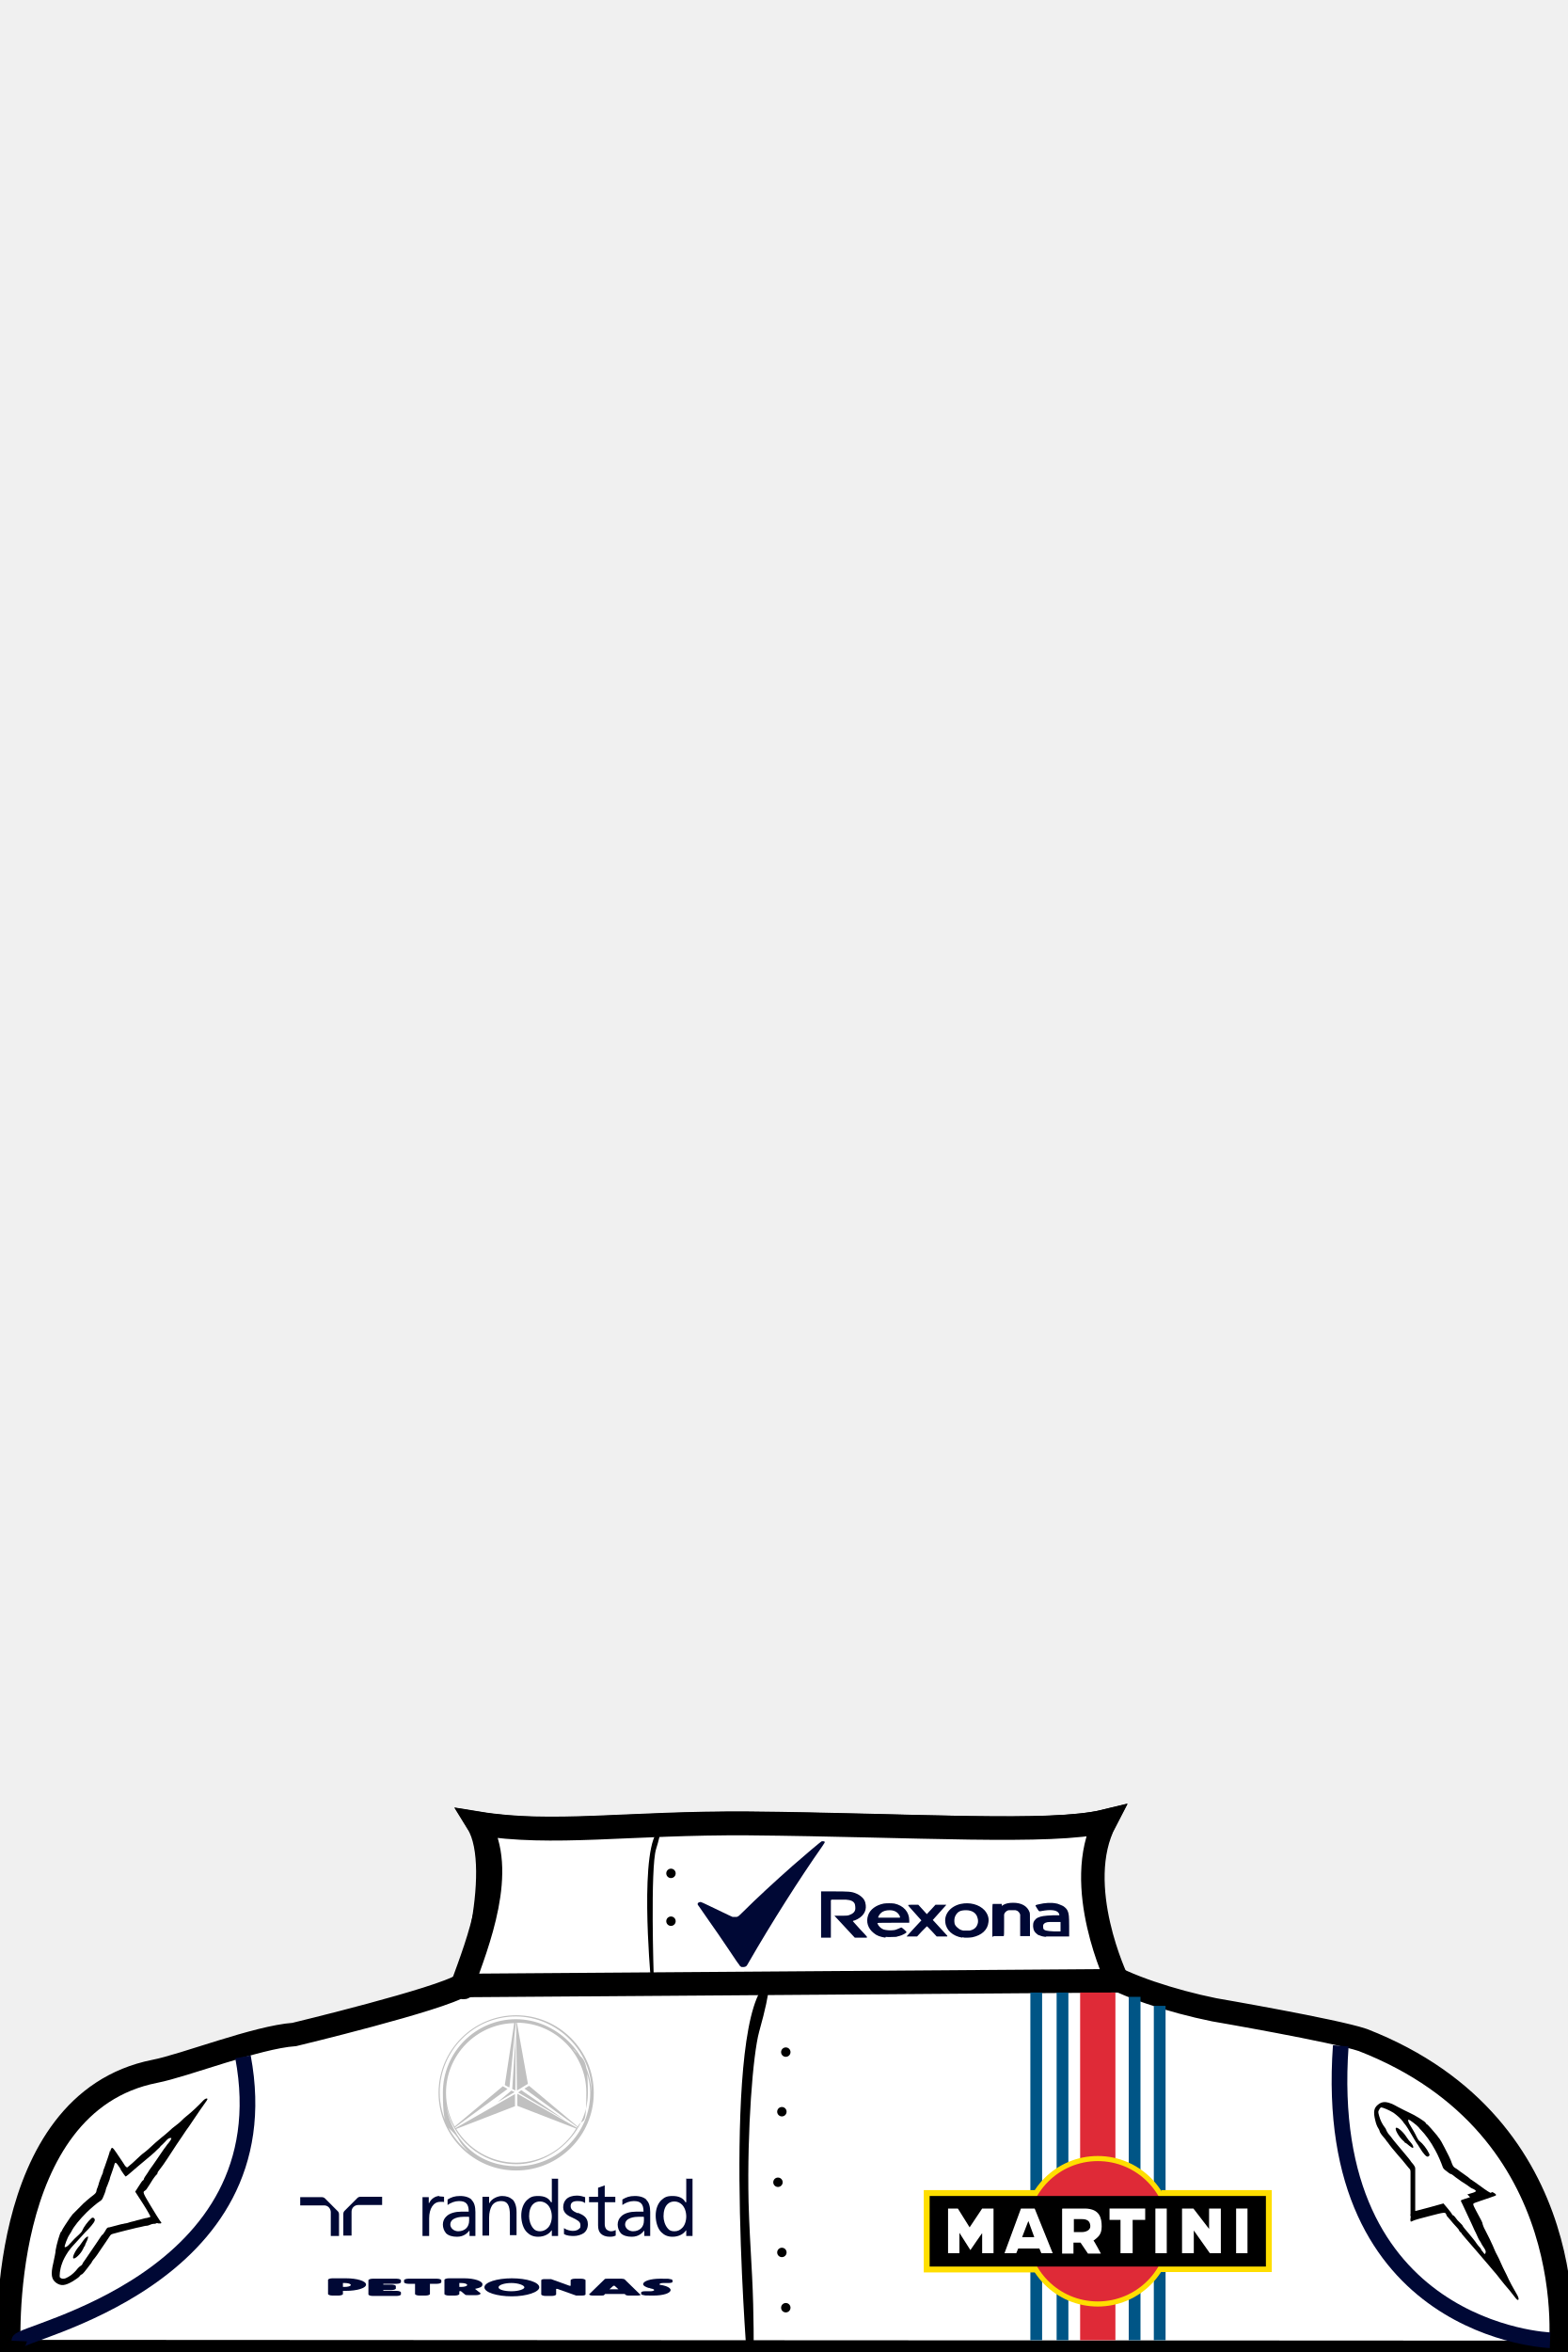
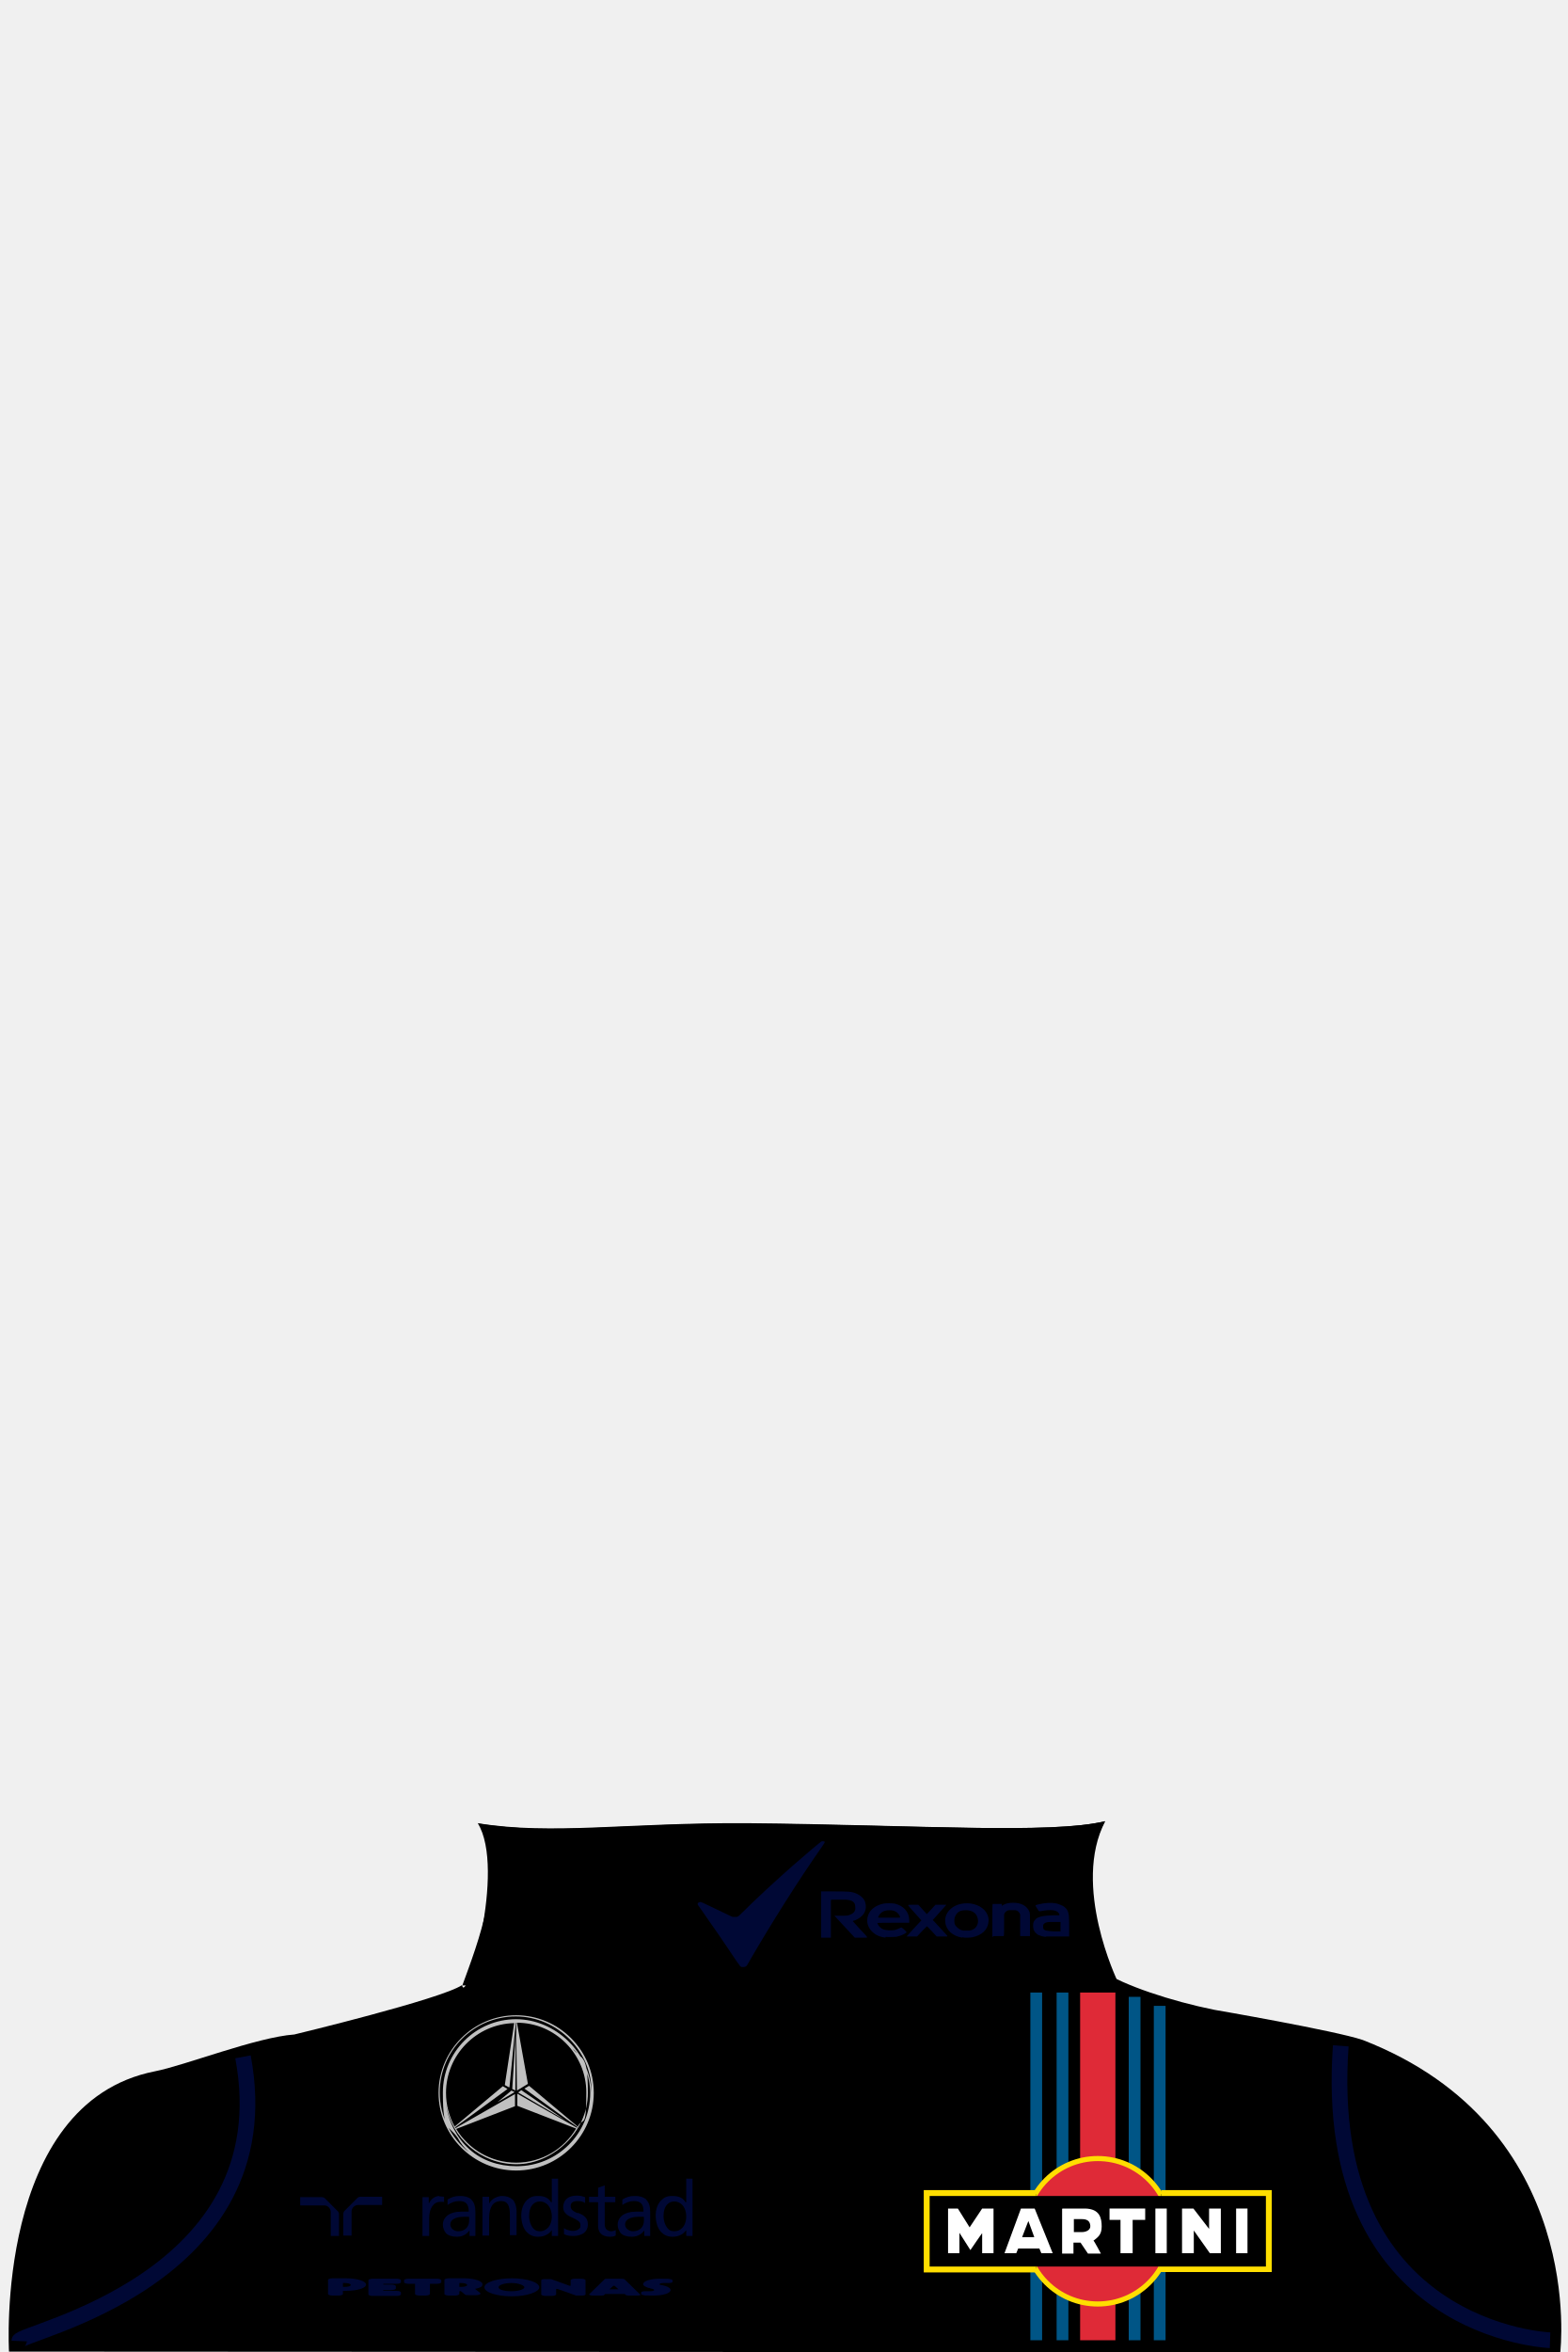
<svg xmlns="http://www.w3.org/2000/svg" version="1.1" viewBox="0 0 400 600">
  <defs>
    <style>
      .cls-1 {
        fill: #ffde00;
      }

-       .cls-2, .cls-3 {
+       .cls-2 {
        fill: #fff;
      }

      .cls-4 {
        stroke: #df2a37;
        stroke-width: 9px;
      }

      .cls-4, .cls-5 {
        fill: #df2a37;
      }

      .cls-4, .cls-6, .cls-7 {
        stroke-miterlimit: 10;
      }

      .cls-6 {
        stroke: #005586;
        stroke-width: 3px;
      }

      .cls-6, .cls-8 {
        fill: #000835;
      }

      .cls-9 {
        fill: silver;
      }

      .cls-7 {
        stroke: #000835;
        stroke-width: 4px;
      }

      .cls-7, .cls-10 {
-         fill: none;
+         fill:$[secondary];
      }

      .cls-3 {
-         stroke: #000;
+         stroke: $[accent];
        stroke-width: 6px;
+ 		fill:$[primary];
      }

      .cls-10 {
        stroke: #ffde00;
        stroke-width: 2px;
      }
    </style>
  </defs>
  <g>
    <g id="_x31_8">
      <g id="Layer_1">
        <g id="suit2">
          <path id="Shirt" class="cls-3" d="M281.2,502.8c5.6,3.7,17.7,7.7,28.6,9.9,0,0,30.8,5.3,37.9,7.7,57.4,22.3,50.4,79.7,50.4,79.7l-395.8-.2s-3.8-63.4,37.2-71.5c7.7-1.5,25.9-8.7,35.6-9.4,0,0,37.4-9,42.8-12.6.9,5.7,11.3-29.5,4-41.3,19,3.1,38.2-.2,68.9,0,42.8.4,77.3,2.9,91.1-.5-8.6,16.4-.8,38.2-.8,38.2Z" />
          <g>
            <path class="cls-7" d="M62,524.7c10.7,57.1-57,70.2-57.1,72.5" />
            <path class="cls-7" d="M342.1,521.9c-5.2,73,53.4,75.1,53.4,75.1" />
          </g>
          <path d="M196,505.5c-12.2,8.8-5.5,94.8-5.5,94.8h1.8s.1-10.1-.4-19.6-.7-12.2-.9-18.9c-.4-18.4,1.1-37.7,2.7-43.5,3.4-12.1,2.3-12.7,2.3-12.7Z" />
          <circle cx="200.5" cy="523.5" r="1.2" />
          <circle cx="199.5" cy="538.7" r="1.2" />
          <circle cx="198.5" cy="556.7" r="1.2" />
          <circle cx="199.5" cy="574.6" r="1.2" />
          <circle cx="200.5" cy="588.7" r="1.2" />
        </g>
      </g>
      <path id="Shirt-neck" class="cls-3" d="M118,506.4c3.8-10.5,11.4-29.4,4.1-41.2,19,3.1,38.2-.2,68.9,0,42.8.4,77.2,2.7,91-.6-8.6,16.4,3.1,40.7,3.1,40.7l-167.1,1.2Z" />
      <path d="M168.4,466.6c-5.5,3.5-2.4,37.7-2.4,37.7h.8s-.9-27.8.6-32.6,1-5.1,1-5.1Z" />
      <circle cx="171.2" cy="477.9" r="1.2" />
      <circle cx="171.2" cy="490.1" r="1.2" />
      <g>
        <path d="M28.1,548.5c-.2.9-.7,2.3-1.4,4.3-.2.5-.4,1-.4,1.2,0,.2-.2.7-.4,1.1-.2.4-.4,1.1-.6,1.6-.1.5-.3,1-.4,1.3-.1.2-.3.7-.3,1-.1.4-.3.6-.8,1-.8.6-2.4,1.9-3.4,3-.5.5-1,1-1.2,1.2s-.5.5-.7.7c-.1.2-.4.5-.6.8-.7,1-2,3-2.1,3.3,0,.1-.1.3-.2.3-.3.2-1.2,3.4-1.4,4.7,0,.7-.4,2.2-.6,3.3-.7,2.9-.5,4.2.8,5.1,1.2.8,2.2.7,4.1-.4.8-.5,1.4-.9,1.7-1.2.2-.3.5-.6.7-.6.3-.2.8-.8,1.4-1.6.2-.2.4-.6.6-.8.2-.2.5-.6.6-.9.2-.3.5-.7.7-.9.2-.2.8-1.1,1.4-2,.6-.9,1.3-1.9,1.5-2.2.2-.3.6-.9.8-1.2.4-.6.4-.6,1.1-.8.4-.1,1.1-.3,1.5-.4,1.2-.3,1.9-.5,3.2-.8.7-.2,1.7-.4,2.2-.5.5-.1,1.1-.3,1.5-.3.3,0,.8-.2,1-.3s.6-.2.8-.2c.2,0,.5,0,.6-.1s.4-.1.6,0c.2,0,.4,0,.6,0,.3-.1.2-.2-.2-.7-.2-.3-1.3-2-2.3-3.7-2-3.3-2.1-3.6-1.6-3.9s.5-.5.8-.9.7-1.1.9-1.4c.2-.4.6-.9.8-1.2s.5-.6.6-.7c.1,0,.2-.3.2-.4s.1-.3.2-.4.6-.8,1.2-1.6,1.6-2.4,2.2-3.3c.6-1,1.8-2.7,2.6-3.9.8-1.2,1.4-2.1,1.5-2.2s.5-.7,1.1-1.6,1.5-2.2,2.1-3.1c1.7-2.4,1.9-2.6,1.8-2.8-.1-.2-.6,0-1,.4-1.3,1.4-3,3-4.4,4.1-.4.3-.8.7-1,.9-.2.2-.8.8-1.5,1.3s-1.5,1.2-1.9,1.6c-.4.4-1.3,1.1-1.9,1.6-1.1.9-1.9,1.6-3.4,3-.4.4-1,.8-1.1.9-.3.2-.8.6-2.9,2.6-.6.5-1.2,1-1.3,1.1-.2,0-.4,0-1.1-1.2-1.4-2.1-2.4-3.6-2.6-3.7-.3-.2-.5,0-.7,1h0ZM30.6,553.2c.7,1.1,1.3,1.9,1.4,2s.4-.2.8-.5c1.4-1.2,3-2.6,4-3.4.6-.5,1.4-1.2,1.9-1.6.5-.4,1.1-1,1.4-1.3.3-.3.7-.6.8-.8,0-.1.3-.3.4-.4s.5-.5.8-.8c.7-.8,1-1,1.4-1,.3,0,.3,0,0,.6-.2.3-.4.6-.5.7s-.4.4-.7.9c-.3.4-.7.9-.8,1.1s-.8,1.1-1.5,2.2c-.7,1-1.3,1.9-1.4,2s-.3.4-.5.7-.4.7-.5.8c-.5.7-.9,1.3-.9,1.5,0,0,0,.2-.2.3s-.6.7-1.1,1.5l-.9,1.4,2,3.1c1.1,1.7,1.9,3.2,1.9,3.3,0,0-.4.2-.9.3-.4,0-1.2.3-1.7.4-.5.1-1.2.3-1.5.4s-1,.2-1.5.4-1.1.2-1.3.3c-.2,0-1,.2-1.7.4-.7.2-1.6.4-1.9.5-.5,0-.6.1-1.1,1-.3.5-.6.9-.7.9s-.6.8-1.2,1.7c-1.7,2.5-2.5,3.7-3.2,4.7-.4.5-.7,1-.7,1.1,0,.1-.2.3-.4.4s-.5.4-.7.6c-.7.9-1.5,1.7-2.4,2.2s-1,.5-1.5.5c-.3,0-.6-.2-.7-.3-.2-.3,0-2.2.5-3.5.3-1,1-2.2,1.6-3.1,0,0,.2-.3.3-.4.4-.6,1.1-1.3,3.1-3.5.3-.3.7-.8.9-1,.2-.2.4-.4.5-.5s.6-.6,1.1-1.2c1-1.2,1.1-1.6.6-2-.2-.1-.4-.1-.6.1-.9.8-2,2.3-2.3,3.1,0,.2-.5.7-.8,1-.7.6-1.6,1.5-2.3,2.3-.7.8-1.2,1.1-1.4.9-.1-.2.7-2.4,1.2-3.1.1-.2.3-.5.5-.8.6-1.3,2.2-3.2,3.9-4.9,1-1,2.8-2.5,3.3-2.8s.7-.5,1-1.3c.2-.5.5-1.2.5-1.3s.2-.9.5-1.5c.2-.6.5-1.4.6-1.6,0-.3.3-1,.5-1.6.2-.6.5-1.4.6-1.8.3-1.2.4-1.1,1.8,1h0Z" />
        <path d="M21.3,571.5c-.2.3-.7,1-1,1.4-1.1,1.2-1.9,2.9-1.6,3.2.4.3,1.9-1.1,2.5-2.4.2-.4.3-.7.4-.7s.1-.2.1-.3c0-.1.3-.6.5-1.1.2-.4.3-.9.3-1-.1-.2-.7.2-1.2.9Z" />
      </g>
      <g>
        <path d="M380.3,559.4c-.8-.4-2-1.3-3.8-2.6-.4-.3-.9-.6-1-.7-.1,0-.6-.4-.9-.7-.4-.3-1-.7-1.4-1-.4-.3-.9-.6-1.1-.8-.2-.2-.6-.4-.9-.6-.3-.2-.5-.5-.7-1-.3-1-1.2-2.8-1.9-4.1-.3-.6-.7-1.3-.8-1.5s-.4-.6-.5-.8c-.2-.2-.4-.5-.6-.8-.8-1-2.4-2.8-2.6-2.9-.1,0-.3-.2-.3-.3,0-.3-2.9-2.1-4.1-2.6-.7-.3-2-1-3-1.5-2.6-1.5-3.9-1.6-5.1-.6-1.1.9-1.2,1.9-.7,4,.2.9.5,1.6.7,1.9.2.3.4.7.4.8,0,.3.5,1,1.2,1.8.2.2.5.6.6.8.2.2.5.6.7.9.2.3.5.6.7.9.2.2.9,1.1,1.6,1.9.7.8,1.5,1.7,1.7,2,.2.3.7.8.9,1.1.5.5.5.6.5,1.3,0,.4,0,1.1,0,1.6,0,1.3,0,1.9,0,3.3,0,.7,0,1.7,0,2.2,0,.5,0,1.2,0,1.5,0,.3,0,.8,0,1s0,.6,0,.8c0,.2-.1.5,0,.6s0,.4,0,.6c0,.1-.1.4,0,.6,0,.3.1.3.7,0,.4-.2,2.2-.7,4.2-1.2,3.8-1,4-1,4.2-.4s.4.6.7,1,.9,1,1.1,1.3c.3.3.7.8,1,1.1s.5.6.5.7c0,.1.2.3.3.4s.3.2.3.3.6.8,1.3,1.6,1.8,2.1,2.6,3c.8.9,2.1,2.5,3,3.5.9,1.1,1.7,2,1.7,2s.6.7,1.2,1.5,1.7,2.1,2.4,2.9c1.8,2.3,2,2.6,2.2,2.5.3,0,.2-.5-.1-1.1-1-1.7-2.1-3.7-2.8-5.3-.2-.4-.5-1-.6-1.2-.1-.2-.5-1-.8-1.7s-.8-1.8-1.1-2.3c-.3-.5-.7-1.5-1-2.2-.6-1.3-1-2.2-2-4.1-.3-.5-.5-1.1-.6-1.4,0-.4-.3-.9-1.7-3.5-.4-.7-.7-1.4-.7-1.6,0-.2.2-.3,1.4-.7,2.4-.8,4.1-1.4,4.3-1.5.3-.2,0-.5-.8-.9h0ZM375.1,560.5c-1.2.4-2.2.7-2.3.8s0,.4.3.9c.8,1.7,1.7,3.6,2.2,4.7.3.7.8,1.7,1,2.2.3.5.6,1.3.8,1.7.2.4.4.8.5.9.1.1.2.3.3.5s.3.6.6,1c.6.9.7,1.2.5,1.6-.1.3-.2.3-.6-.3-.3-.3-.5-.6-.5-.7s-.3-.5-.7-.9c-.3-.4-.7-.9-.8-1.1s-.9-1.1-1.7-2.1c-.8-.9-1.5-1.8-1.5-1.9s-.3-.4-.6-.7-.6-.6-.7-.7c-.5-.7-1-1.3-1.2-1.3,0,0-.2-.1-.2-.2s-.5-.8-1.1-1.5l-1.1-1.3-3.6,1c-2,.5-3.6,1-3.6.9,0,0,0-.5,0-.9,0-.4,0-1.2,0-1.7,0-.5,0-1.2,0-1.5s0-1,0-1.5,0-1.1,0-1.3c0-.2,0-1,0-1.8,0-.7,0-1.6,0-1.9,0-.5,0-.6-.6-1.4-.4-.4-.7-.9-.7-.9s-.6-.8-1.3-1.6c-1.9-2.3-2.9-3.4-3.6-4.4-.4-.5-.8-.9-.8-1,0,0-.2-.3-.3-.5s-.2-.6-.4-.8c-.7-.9-1.2-1.9-1.5-3s-.3-1.1,0-1.6c.1-.3.4-.6.5-.6.4,0,2.1.7,3.2,1.4.8.6,1.9,1.5,2.5,2.4,0,.1.2.3.3.4.5.6,1,1.4,2.5,4,.2.4.6.9.7,1.1.2.2.3.5.4.6s.4.7.9,1.4c.9,1.2,1.3,1.5,1.7,1.1.2-.2.2-.3,0-.7-.5-1.1-1.6-2.5-2.4-3.1-.2-.1-.5-.6-.7-1-.4-.9-1-1.9-1.6-2.9-.6-.9-.7-1.5-.5-1.6.2,0,2.1,1.4,2.6,2,.1.2.4.5.6.7,1,1,2.5,3,3.6,5.1.7,1.2,1.6,3.4,1.8,4s.3.8,1,1.3c.5.4,1,.8,1.2.8s.8.5,1.3.9c.5.4,1.2.8,1.4,1,.2.1.9.6,1.4.9.5.4,1.2.9,1.6,1,1.1.6,1,.7-1.5,1.4h0Z" />
        <path d="M360,546.6c-.3-.3-.8-.9-1.1-1.4-.9-1.4-2.3-2.6-2.7-2.4-.4.3.6,2.1,1.6,3.1.3.3.6.5.6.6s.1.1.3.2c.1,0,.5.4.9.7.4.3.8.6.9.5.3,0,0-.8-.6-1.4Z" />
      </g>
      <g id="layer1">
        <path id="path917" class="cls-8" d="M189.1,501.7c-.1,0-.3-.1-.3-.2,0,0-.4-.6-.8-1.1-.9-1.3-3.8-5.7-4.8-7.1-1.5-2.1-2.7-3.9-4.8-6.9-.3-.4-.4-.5-.4-.7,0-.3.4-.5.8-.5.2,0,3,1.4,7,3.3.5.2,1,.5,1.1.5.3,0,.8,0,1.1,0,.4-.1.6-.3,1.5-1.2,3.5-3.5,8.4-8,12.7-11.8,3.2-2.8,7.2-6.2,7.5-6.3.2,0,.5,0,.7.1.1.2,0,.3-.6,1.2-5.7,8.1-13,19.6-18.7,29.5-.3.5-.5.9-.6,1,0,0-.2.1-.3.2-.2,0-.2.1-.5.1-.3,0-.3,0-.5,0h0Z" />
        <path id="path857" class="cls-8" d="M231.4,494.1c0,0,0,0,0-.2,0,0,2.7-3,3.5-3.8l.2-.2-1.7-1.9c-1.1-1.2-1.7-1.9-1.7-2h0c0-.1,1.3-.1,1.3-.1h1.3s1.1,1.2,1.1,1.2c.6.7,1.1,1.2,1.1,1.2,0,0,.5-.6,1.1-1.2l1.1-1.2h1.3c1.3,0,1.3,0,1.4,0,0,0,0,.1,0,.1,0,0-.8.9-1.7,1.9l-1.7,1.9.3.3c1.1,1.2,3.3,3.6,3.4,3.7,0,0,0,.2,0,.2,0,0-.2,0-1.4,0h-1.3l-1.2-1.3c-.7-.7-1.2-1.3-1.3-1.3,0,0-.6.6-1.3,1.3l-1.2,1.3h-1.3c-1.1,0-1.3,0-1.4,0h0ZM270.2,492.7h.4v-1.2c0-.9,0-1.2,0-1.2-.1,0-2.1,0-2.7,0-1,0-1.5.3-1.7.7-.1.3,0,.8,0,1,.3.5.8.6,2.7.7.5,0,1.1,0,1.3,0h0ZM267,494.1c-.6,0-1.4-.2-1.8-.4-.2,0-.5-.2-.7-.4-.6-.5-.8-.9-.9-1.8,0-.7,0-1,.3-1.5.3-.4.5-.6.9-.8.9-.4,1.6-.5,3.8-.6,1.4,0,1.6,0,1.7,0,0,0,0-.4-.2-.6-.5-.8-2.2-.9-4.3-.5-.4.1-.6.1-.7,0-.1,0-.3-.4-.7-1-.3-.5-.3-.5.6-.7,1.6-.4,3.3-.5,4.6-.2.2,0,.6.2.9.3.4.2.6.2,1,.5.5.4.8.7,1,1.3.2.6.3,1,.3,3.7v2.6h-2.8c-1.5,0-3,0-3.2,0h0ZM253.2,494.1c0,0,0-1,0-4.2s0-4.1.1-4.2c0,0,.5,0,1.2,0,.9,0,1.1,0,1.1,0,0,0,0,.2,0,.3v.2s.3-.2.3-.2c.6-.4,1.5-.6,2.6-.6,2.1,0,3.6.8,4.2,2.4.1.3.1.4.1,3.2,0,2.2,0,2.9,0,2.9,0,0-.3,0-1.2,0s-1.2,0-1.3,0c0,0,0-.3,0-2.7s0-2.7,0-2.8c-.2-.6-.6-1-1.2-1.1-.4,0-1.3,0-1.7,0-.6.1-1.1.6-1.2,1.1,0,.2,0,1.1,0,2.8s0,2.6-.1,2.7c0,0-.3,0-1.3,0s-1.2,0-1.2,0h0ZM209.5,494.1c0,0,0-1.3,0-5.8s0-5.7,0-5.8c0,0,.4,0,2.8,0,4.2,0,5,0,6.3.6.4.2.6.3,1,.6.8.6,1.2,1.3,1.3,2.3.2,1.7-.8,3.1-2.8,3.9-.3,0-.5.2-.5.2,0,0,.8.9,1.8,2,1.9,2,2,2.1,1.7,2.2,0,0-.8,0-1.6,0h-1.4s-2.6-2.8-2.6-2.8l-2.6-2.8h1.6c1.7,0,1.9,0,2.5-.3.6-.2,1.1-.7,1.2-1.2.1-.4,0-1.2-.1-1.5-.3-.7-1-1-2.3-1.1-.3,0-1.2,0-2,0-1.4,0-1.5,0-1.6,0,0,0-.2.1-.2.2,0,0,0,1.2,0,4.8v4.7s-1.2,0-1.2,0c-.9,0-1.2,0-1.3,0h0ZM247.4,492.5c1-.2,1.7-.7,2-1.6.2-.4.2-1.2,0-1.7-.3-1.2-1.4-1.9-2.9-1.9s-2.1.4-2.6,1.2c-.3.5-.4.9-.4,1.6,0,.8.3,1.3,1,1.8.3.3.8.5,1.3.6.4,0,1.1,0,1.5,0h0ZM245.5,494.3c-2.4-.4-4.1-1.9-4.3-3.9-.3-2.1,1.3-4.1,3.9-4.7,2.3-.5,4.7.1,6.1,1.6.8.9,1.2,2,1,3.1-.2,1.9-1.7,3.3-4.1,3.8-.6.1-1.9.2-2.6,0h0ZM229.6,489.2c.2-.2-.3-1-.7-1.3-.5-.4-1.1-.6-1.9-.6-.9,0-1.6.2-2.1.6-.5.4-.9,1.1-.8,1.3,0,0,0,0,2.8,0s2.7,0,2.8,0h0ZM225.9,494.3c-1.3-.2-2.2-.5-3-1.2-1.4-1.1-2-2.8-1.4-4.5.5-1.5,2-2.6,4-3,.8-.1,1.9-.1,2.7,0,2.3.5,3.8,2.1,3.8,4.3v.6s-4,0-4,0c-4.3,0-4.2,0-4.1.2.2.6.8,1.2,1.5,1.5.6.2,1.7.3,2.5.2.5,0,1.1-.3,1.6-.5.2-.1.4-.2.5-.2.1,0,1.3,1,1.3,1.2,0,.2-1.1.8-1.9,1-.2,0-.6.2-.8.2-.5,0-2.1.1-2.6,0h0Z" />
      </g>
      <g id="layer1-2" data-name="layer1">
        <g id="g31225">
          <path id="path38" class="cls-8" d="M86.2,564.1s-3.3-3.3-3.3-3.3c-.2-.2-.5-.3-.8-.3h-5.5v2.1h6.1c.5,0,.9.2,1.2.5.3.3.5.8.5,1.2v6.1h2.1v-5.5c0-.3-.1-.6-.3-.8" />
          <path id="path42" class="cls-8" d="M92,560.4c-.3,0-.6.1-.8.3l-3.3,3.3c-.2.2-.3.5-.3.8v5.5h2.1v-6.1c0-1,.8-1.7,1.7-1.7h6.1v-2.1h-5.5" />
          <path id="path46" class="cls-8" d="M112.1,560.2c-1,0-2.1.7-2.6,1.8h0s-.1,0-.1,0v-1.5h-1.6v9.9h1.7v-4.5c0-2.5,1.1-4.2,2.8-4.2s.7,0,1,.2v-1.5c-.4,0-.6-.1-1.2-.1" />
          <path id="path50" class="cls-8" d="M165,561.2c-.6-.6-1.6-1-3-1s-2.2.3-3.2.9v1.4c.8-.6,1.9-1,2.9-1s1.5.2,1.9.6c.4.4.6,1.1.6,2.1h0c0,0,0,0,0,0-.7,0-1.2,0-2,0-1.2,0-2.9.3-3.8,1.3-.5.5-.8,1.2-.8,2s.3,1.6.8,2.2c.6.6,1.6.9,2.8.9,1.8,0,2.7-1,3.1-1.5h0s.1,0,.1,0v1.3h1.5v-6.1c0-1.4-.3-2.5-1-3.1ZM164.3,565.6v.9c0,.8-.3,1.5-.7,1.9-.5.5-1.2.8-2.1.8-.5,0-1.1-.2-1.5-.6-.3-.3-.5-.7-.5-1.1,0-1.8,2.5-2,3.5-2s.4,0,.6,0c.2,0,.4,0,.6,0h0" />
          <path id="path54" class="cls-8" d="M120.4,561.2c-.6-.6-1.6-1-3-1s-2.2.3-3.2.9v1.4c.8-.6,1.9-1,2.9-1s1.5.2,1.9.6c.4.4.6,1.1.6,2.1h0c0,0,0,0,0,0-.7,0-1.2,0-2,0-1.2,0-2.9.3-3.8,1.3-.5.5-.8,1.2-.8,2s.3,1.6.8,2.2c.6.6,1.6.9,2.8.9,1.8,0,2.7-1,3.1-1.5h0s.1,0,.1,0v1.3h1.5v-6.1c0-1.4-.3-2.5-1-3.1ZM119.7,565.6v.9c0,.8-.3,1.5-.7,1.9-.5.5-1.2.8-2.1.8-.5,0-1.1-.2-1.5-.6-.3-.3-.5-.7-.5-1.1,0-1.8,2.5-2,3.5-2s.4,0,.6,0c.2,0,.4,0,.6,0h0" />
          <path id="path58" class="cls-8" d="M130.7,561.1c-.6-.6-1.5-.9-2.6-.9s-2.7.7-3.2,1.8h0s-.1,0-.1,0v-1.6h-1.7v9.9h1.7v-4.6c0-1.3.3-2.3.7-3,.5-.8,1.3-1.2,2.4-1.2,1.6,0,2.2,1.1,2.2,3.6v5.1h1.7v-5.9c0-1.5-.4-2.6-1.1-3.3" />
          <path id="path62" class="cls-8" d="M147.4,564.6c-.9-.4-1.8-.8-1.8-1.8s.7-1.3,1.8-1.3,1.4.2,1.9.5v-1.5c-.6-.2-1.3-.4-2.1-.4-1.1,0-2.1.3-2.7.9-.5.5-.8,1.2-.8,2.1,0,1.5,1.3,2.2,2.5,2.7,1,.5,1.9.9,1.9,1.8s-.1.7-.4,1c-.5.5-1.3.5-1.6.5-.5,0-1.5-.2-2.2-.7v1.5c.8.5,1.8.5,2.6.5s1.8-.3,2.4-.7c.7-.5,1.1-1.3,1.1-2.3,0-1.8-1.3-2.4-2.5-2.9" />
          <path id="path66" class="cls-8" d="M155.9,569.2c-.4,0-.8-.2-1.1-.4-.3-.3-.5-.8-.5-1.4v-5.6h2.7v-1.4h-2.7v-2.9l-1.7.6v2.3h-2.3v1.4h2.3v5.9c0,.9.2,1.6.7,2.1.5.5,1.3.8,2.3.8s1.2-.2,1.5-.3v-1.4c-.4.2-.8.3-1.2.3" />
          <path id="path70" class="cls-8" d="M175.1,555.7v6.1h-.2c-.6-1.1-1.7-1.6-3.3-1.6s-2.1.4-2.9,1.1c-.9.9-1.4,2.3-1.4,3.9s.5,3.4,1.5,4.3c.7.7,1.6,1.1,2.8,1.1,1.7,0,2.9-.8,3.4-1.6h0s.1,0,.1,0v1.4h1.6v-14.6h-1.7ZM175.1,565.4c0,1.2-.4,2.4-1.1,3-.5.5-1.1.8-1.9.8s-1.3-.2-1.7-.7c-.8-.9-1.1-2.2-1.1-3.1,0-1.3.3-2.4,1-3.1.5-.5,1.1-.7,1.8-.7s1.4.3,1.9.8c.7.7,1.1,1.8,1.1,3.1" />
          <path id="path74" class="cls-8" d="M140.8,555.7v6.1h-.2c-.6-1.1-1.7-1.6-3.3-1.6s-2.1.4-2.9,1.1c-.9.9-1.4,2.3-1.4,3.9s.5,3.4,1.5,4.3c.7.7,1.6,1.1,2.8,1.1,1.7,0,2.9-.8,3.4-1.6h0s.1,0,.1,0v1.4h1.6v-14.6h-1.7ZM140.8,565.4c0,1.2-.4,2.4-1.1,3-.5.5-1.2.8-1.9.8s-1.3-.2-1.7-.7c-.8-.9-1.1-2.2-1.1-3.1,0-1.3.3-2.4,1-3.1.5-.5,1.1-.7,1.8-.7s1.4.3,1.9.8c.7.7,1.1,1.8,1.1,3.1" />
        </g>
      </g>
      <g>
        <polygon class="cls-9" points="132.2 533.8 133 533.2 144.1 540.8 132.2 533.8" />
        <polygon class="cls-9" points="131.5 533.3 130.7 532.9 131.6 518.4 131.5 533.3" />
        <polygon class="cls-9" points="130.5 533.3 126.9 536.3 131.3 533.7 130.5 533.3" />
        <path class="cls-9" d="M131.7,514.1c-10.9,0-19.8,8.9-19.8,19.8s8.9,19.8,19.8,19.8,19.8-8.9,19.8-19.8-8.9-19.8-19.8-19.8h0ZM131.7,552.6c-4.5,0-8.8-1.5-11.9-4.3-3.1-2.7-5.4-7-6-11.5,1.4,8.7,8.9,15.3,18,15.3s18.2-8.1,18.2-18.2-1.5-8.3-3.9-11.3c2.4,1.9,4.5,7.1,4.5,11.3,0,10.4-8.4,18.7-18.7,18.7h0ZM130,532.4l1.6-16.4h.1l.2,17.3,2.8-1.7-2.8-15.6c9.8,0,17.7,8.1,17.7,17.8s-.8,6.1-2.2,8.7l-12.4-10.4-1.2.7,13.5,9.8c0,0,0,.1-.1.2l-15.2-8.7v3.1l15,5.8c-3.1,5.2-8.8,8.7-15.3,8.7s-12.2-3.5-15.3-8.6l15-5.8v-3.1l-15.2,8.7c0,0,0-.1-.1-.2l13.4-9.8-1.2-.7-12.3,10.3c-1.4-2.6-2.2-5.5-2.2-8.6,0-9.7,7.8-17.6,17.4-17.8l-2.4,15.8,1.1.6h0ZM131.7,515.1c-10.3,0-18.7,8.4-18.7,18.7s1.5,8.2,3.8,11.6c.8,1.5,1.6,2.4,2.8,3.6-4.5-3.6-7.4-9.1-7.4-15.2,0-10.7,8.7-19.4,19.4-19.4s19.6,9.1,19.3,19.4c-.3-10.1-9.1-18.7-19.3-18.7h0Z" />
      </g>
      <g>
        <path id="path126" class="cls-8" d="M87.5,583.4s0,0,0,0c0,0,0,0,0,0,0,0,0,0,0,0,0,0,0,0,0,0,0,0,0,0,.1,0,0,0,.2,0,.3,0,.9,0,1.6-.2,1.6-.5s-.7-.5-1.6-.5-.2,0-.3,0c0,0,0,0-.1,0h0s0,0,0,0c0,0,0,0,0,0v.9h0ZM87.5,584.6v.6h0c0,.2-.5.4-1.1.4h-1.6c-.6,0-1.1-.2-1.1-.4v-3.6c0-.2.5-.4,1.1-.4h3.5c2.8,0,5.1.7,5.1,1.6s-2.3,1.6-5.1,1.6-.3,0-.4,0c0,0-.1,0-.2,0h0c0,0-.2,0-.2,0" />
        <path id="path130" class="cls-8" d="M117.2,583.4s0,0,0,0c0,0,0,0,0,0,0,0,0,0,0,0,0,0,0,0,0,0,0,0,0,0,.1,0,0,0,.2,0,.3,0,.9,0,1.6-.2,1.6-.5s-.7-.5-1.6-.5-.2,0-.3,0c0,0,0,0-.1,0h0s0,0,0,0c0,0,0,0,0,0v.9h0ZM117.5,584.5h0s0,0,0,0c0,0,0,0-.1,0,0,0-.2,0-.2,0h0v.7h0c0,.2-.5.4-1.1.4h-1.6c-.6,0-1.1-.2-1.1-.4v-3.6c0-.2.5-.4,1.1-.4h4c2.5,0,4.6.7,4.6,1.5s-.7.9-1.9,1.2l1.4,1.1c0,0,0,0,0,.1,0,.2-.5.4-1.1.4h-1.9c-.5,0-.9,0-1-.2l-1.1-.9h0Z" />
        <path id="path134" class="cls-8" d="M101,583.2c0-.2-.5-.4-1.1-.4h-1.9c0,0-.2,0-.2,0v-.2s0,0,.2,0h3.2c.6,0,1.1-.2,1.1-.4v-.5c0-.2-.5-.4-1.1-.4h-6.1c-.6,0-1.1.2-1.1.4v1.8h0v1.8c0,.2.5.4,1.1.4h6.1c.6,0,1.1-.2,1.1-.4v-.5c0-.2-.5-.4-1.1-.4h-3.2c0,0-.2,0-.2,0v-.2s0,0,.2,0h1.9c.6,0,1.1-.2,1.1-.4v-.5Z" />
        <path id="path138" class="cls-8" d="M105.9,582.6v2.6c0,.2.5.4,1.1.4h1.6c.6,0,1.1-.2,1.1-.4h0v-2.6s0,0,.2,0h1.6c.6,0,1.1-.2,1.1-.4v-.5c0-.2-.5-.4-1.1-.4h-7.3c-.6,0-1.1.2-1.1.4v.5c0,.2.5.4,1.1.4h1.6c0,0,.2,0,.2,0" />
        <path id="path142" class="cls-8" d="M130.5,582.4c-1.8,0-3.3.5-3.3,1.1s1.5,1,3.3,1,3.3-.5,3.3-1-1.5-1.1-3.3-1.1M137.6,583.5c0,1.2-3.2,2.3-7,2.3s-7-1-7-2.3,3.2-2.3,7-2.3,7,1,7,2.3" />
        <path id="path146" class="cls-8" d="M141.9,583.9s0,0,.2,0,0,0,.1,0l4.8,1.7s0,0,0,0c.1,0,.3,0,.5,0h1c.5,0,.9-.1.9-.3v-3.6c0-.2-.5-.4-1.1-.4h-1.6c-.6,0-1.1.2-1.1.4h0v1.4h0s0,0-.2,0,0,0-.1,0h0l-4.7-1.7s0,0,0,0c-.1,0-.3,0-.5,0h-1.1c-.5,0-.9.1-.9.3v3.6c0,.2.5.4,1.1.4h1.6c.6,0,1.1-.2,1.1-.4h0v-1.4h0Z" />
        <path id="path150" class="cls-8" d="M157.7,584h-2c0,0-.2,0-.2,0s0,0,0,0l1-.9s0,0,.1,0,.1,0,.2,0l1,.9s0,0,0,0c0,0,0,0-.2,0M163.3,585.3h0l-3.9-3.8c-.1-.1-.4-.2-.8-.2h-3.6c-.4,0-.7,0-.8.2l-3.9,3.8s0,0,0,0c0,.1.4.3.8.3h2.3c.4,0,.7,0,.8-.2h0s0,0,0,0l.2-.2s0,0,.2,0h4.7c0,0,.1,0,.1,0l.2.2s0,0,0,0h0c.1.1.4.2.8.2h2.3c.4,0,.8-.1.8-.3s0,0,0,0" />
        <path id="path154" class="cls-8" d="M165.6,583.7c-.9-.3-1.5-.6-1.5-1,0-.8,1.9-1.4,4.3-1.4s2.1,0,2.5.1c.4,0,.7.2.7.3v.4c0,.2-.5.3-1,.3s-.8,0-1.3,0-1,.1-1,.3.1.2.3.2c0,0,0,0,.1,0,.4.1,1,.2,1.2.3,0,0,0,0,0,0,.8.3,1.2.6,1.2,1,0,.8-1.9,1.4-4.3,1.4s-2.1,0-2.5-.1c-.4,0-.7-.2-.7-.3v-.4c0-.2.5-.3,1-.3s.8,0,1.3,0,1-.1,1-.3-.2-.2-.4-.3c-.2,0-.8-.2-1-.3" />
      </g>
      <line class="cls-6" x1="264.4" y1="508.3" x2="264.4" y2="597" />
      <line class="cls-6" x1="271.1" y1="508.3" x2="271.1" y2="597" />
      <line class="cls-4" x1="280.1" y1="508.3" x2="280.1" y2="597" />
      <line class="cls-6" x1="289.5" y1="509.4" x2="289.5" y2="597" />
      <line class="cls-6" x1="295.9" y1="511.7" x2="295.9" y2="597" />
      <g>
        <circle class="cls-1" cx="280.1" cy="569.2" r="19.2" />
        <circle class="cls-5" cx="280.1" cy="569.2" r="17.9" />
        <polyline class="cls-10" points="295.9 578.6 323.5 578.6 323.5 559.7 296.3 559.7" />
        <polyline class="cls-10" points="264.4 559.7 236.7 559.7 236.7 578.7 264.4 578.7" />
        <rect x="237.2" y="560.2" width="85.8" height="18" />
        <path class="cls-2" d="M241.9,563.4h2.5l3,4.8h0l3.2-4.8h2.9v11.4h-2.9v-5.1h0c0-.1-3,4.3-3,4.3h0l-2.8-4.4h0v5.2h-2.9v-11.4Z" />
        <path class="cls-2" d="M260.6,563.4h3.4l4.6,11.4h-2.9l-.5-1.2h-5.4l-.5,1.2h-3l4.2-11.4ZM263.9,570.7l-1.5-4.1h0c0-.1-1.6,4.1-1.6,4.1h3.1Z" />
        <path class="cls-2" d="M271.1,563.4h5.8c3.7.1,4.2,2.4,4.2,4.6s-1.1,2.8-2.1,3.6c.1-.1,1.9,3.3,1.9,3.3h-3.3l-1.9-2.8h-1.8v2.8h-2.9v-11.4ZM274,569.4h2.2c.7,0,2.1-.4,2-1.6-.1-1.3-.9-1.7-2.2-1.7h-2v3.3h0Z" />
        <path class="cls-2" d="M285.9,566.3h-2.8v-2.9h9.1v2.9h-3.2v8.5h-3.1v-8.5h0Z" />
        <path class="cls-2" d="M301.5,563.4h3l4,5.2h0v-5.2h3v11.4h-2.8l-4.1-5.8h0v5.8h-3v-11.4h0Z" />
        <path class="cls-2" d="M315.4,563.4h2.9v11.4h-2.9v-11.4Z" />
        <path class="cls-2" d="M294.8,563.4h2.9v11.4h-2.9v-11.4Z" />
      </g>
    </g>
  </g>
</svg>
